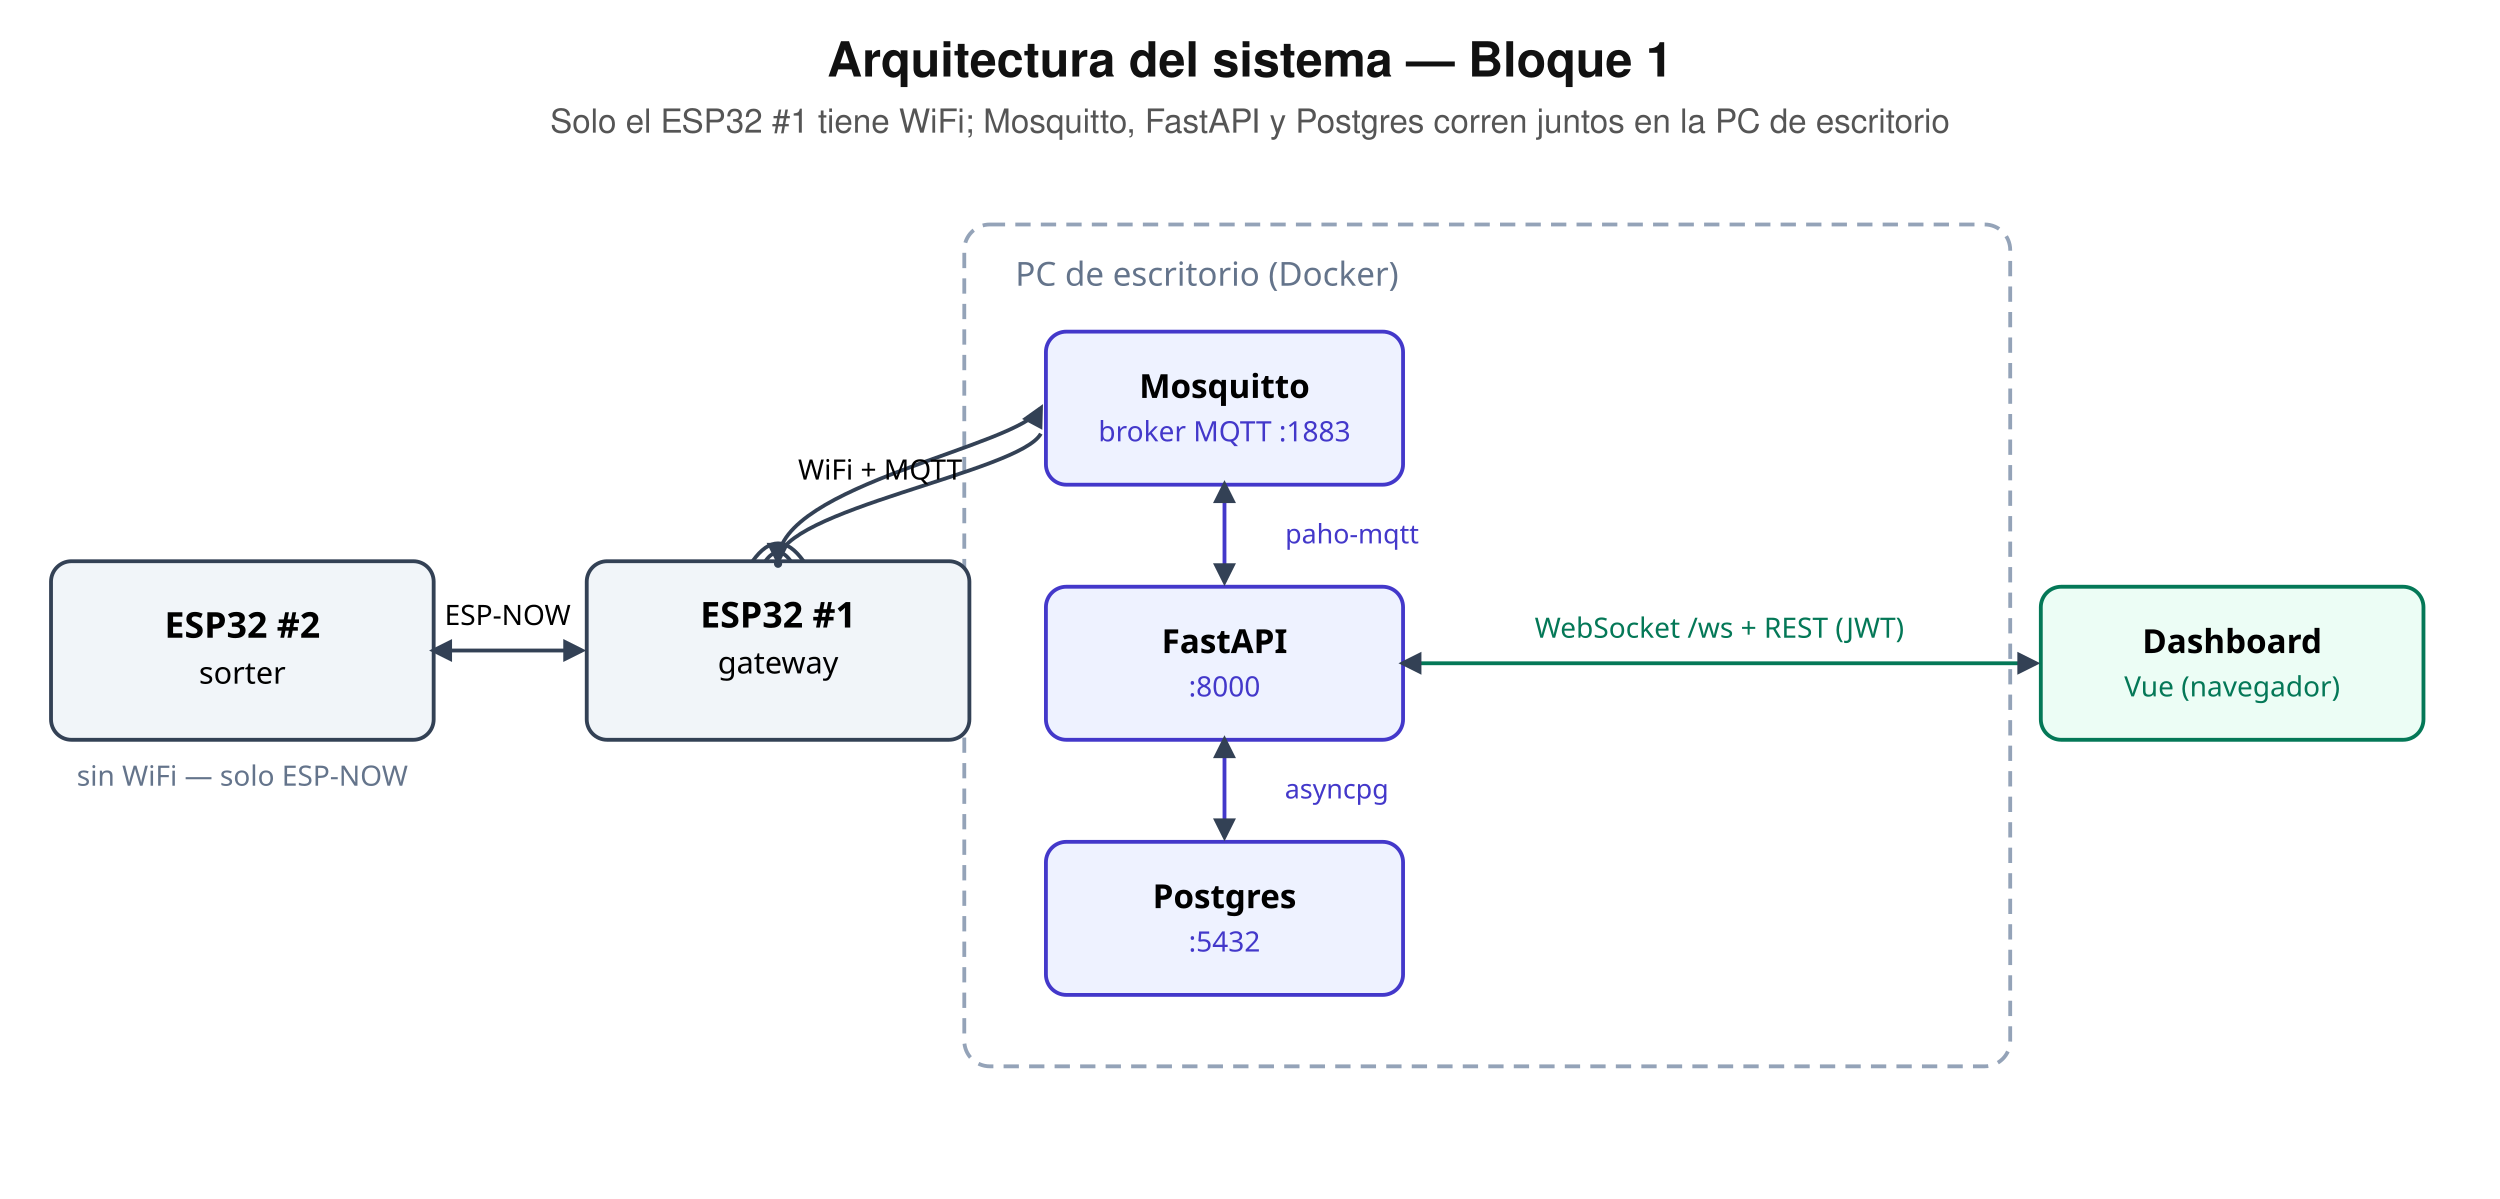
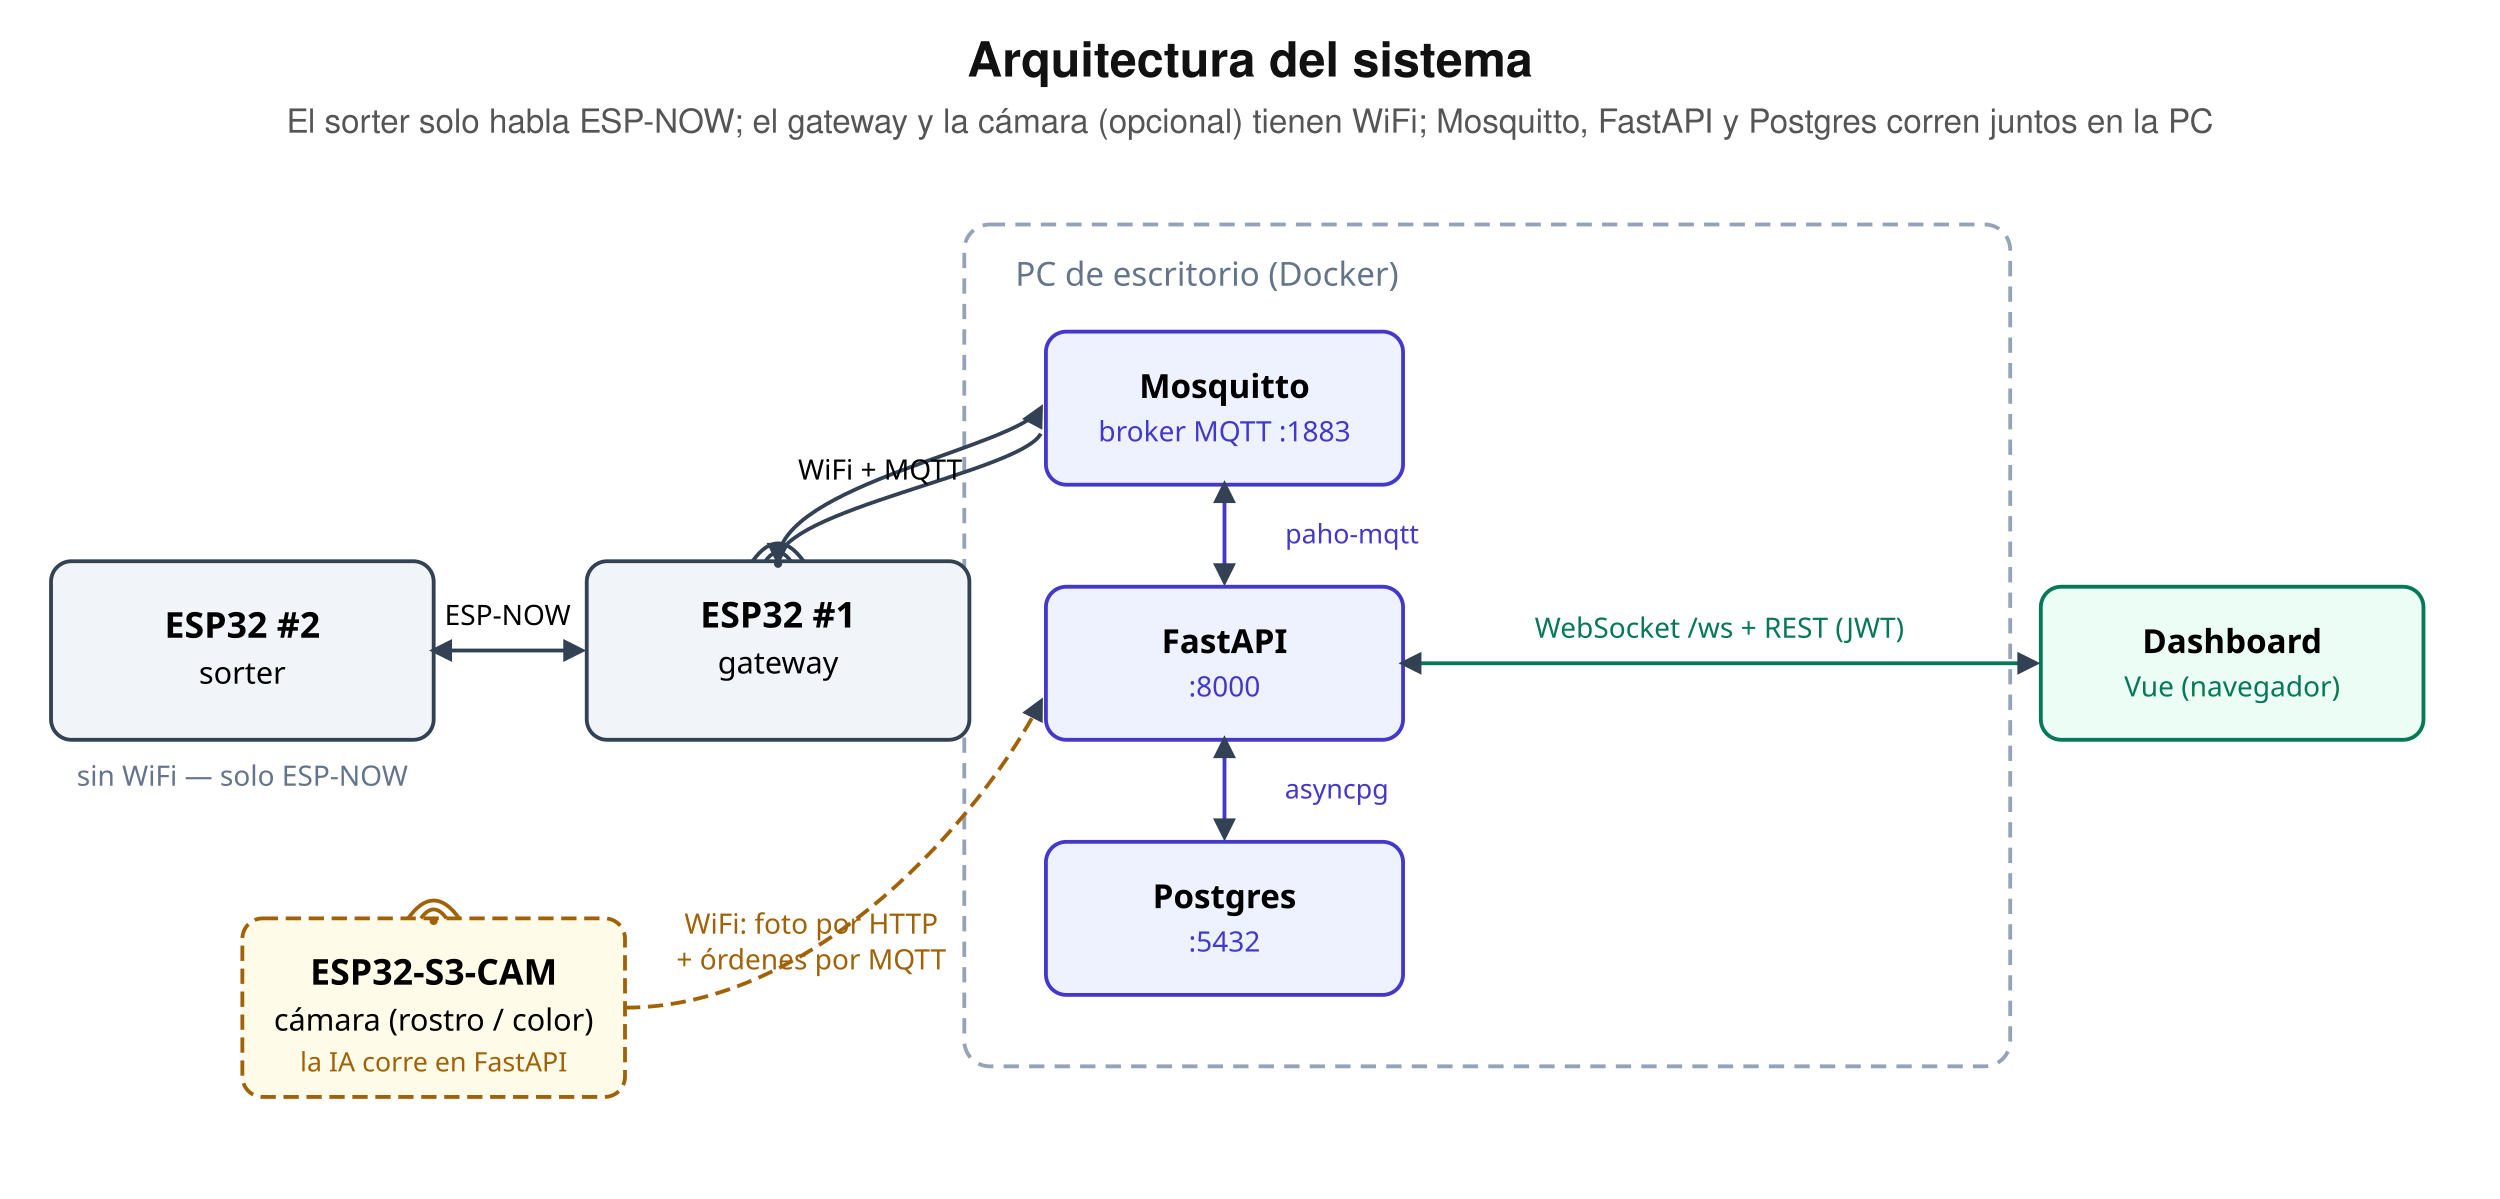
<svg xmlns="http://www.w3.org/2000/svg" viewBox="0 0 980 470" font-family="Segoe UI, Helvetica, Arial, sans-serif">
  <rect x="0" y="0" width="980" height="470" fill="#ffffff" />
-   <text x="490.0" y="30" text-anchor="middle" font-size="19" font-weight="700" fill="#111">Arquitectura del sistema — Bloque 1</text>
-   <text x="490.0" y="52" text-anchor="middle" font-size="13" fill="#555">Solo el ESP32 #1 tiene WiFi; Mosquitto, FastAPI y Postgres corren juntos en la PC de escritorio</text>
+   <text x="490.0" y="30" text-anchor="middle" font-size="19" font-weight="700" fill="#111">Arquitectura del sistema</text>
+   <text x="490.0" y="52" text-anchor="middle" font-size="13" fill="#555">El sorter solo habla ESP-NOW; el gateway y la cámara (opcional) tienen WiFi; Mosquitto, FastAPI y Postgres corren juntos en la PC</text>
  <g transform="translate(0,70)">
    <defs>
      <marker id="arrow" viewBox="0 0 10 10" refX="8" refY="5" markerWidth="6" markerHeight="6" orient="auto-start-reverse">
        <path d="M0,0L10,5L0,10z" fill="#334155" />
      </marker>
    </defs>
    <rect x="378" y="18" width="410" height="330" rx="10" fill="none" stroke="#94a3b8" stroke-width="1.5" stroke-dasharray="6 4" />
    <text x="398" y="42" font-size="13" fill="#64748b" font-family="sans-serif">PC de escritorio (Docker)</text>
    <rect x="20" y="150" width="150" height="70" rx="8" fill="#f1f5f9" stroke="#334155" stroke-width="1.5" />
    <text x="95" y="180" text-anchor="middle" font-size="14" font-family="sans-serif" font-weight="600">ESP32 #2</text>
    <text x="95" y="198" text-anchor="middle" font-size="12" font-family="sans-serif">sorter</text>
    <text x="95" y="238" text-anchor="middle" font-size="11" fill="#64748b" font-family="sans-serif">sin WiFi — solo ESP-NOW</text>
    <rect x="230" y="150" width="150" height="70" rx="8" fill="#f1f5f9" stroke="#334155" stroke-width="1.5" />
    <text x="305" y="176" text-anchor="middle" font-size="14" font-family="sans-serif" font-weight="600">ESP32 #1</text>
    <text x="305" y="194" text-anchor="middle" font-size="12" font-family="sans-serif">gateway</text>
    <path d="M295,150 q10,-14 20,0" fill="none" stroke="#334155" stroke-width="1.5" />
    <path d="M300,150 q5,-7 10,0" fill="none" stroke="#334155" stroke-width="1.5" />
    <circle cx="305" cy="151" r="1.6" fill="#334155" />
+     <rect x="95" y="290" width="150" height="70" rx="8" fill="#fefce8" stroke="#a16207" stroke-width="1.5" stroke-dasharray="6 3" />
+     <text x="170" y="316" text-anchor="middle" font-size="14" font-family="sans-serif" font-weight="600">ESP32-S3-CAM</text>
+     <text x="170" y="334" text-anchor="middle" font-size="12" font-family="sans-serif">cámara (rostro / color)</text>
+     <text x="170" y="350" text-anchor="middle" font-size="10.5" fill="#a16207" font-family="sans-serif">la IA corre en FastAPI</text>
+     <path d="M160,290 q10,-14 20,0" fill="none" stroke="#a16207" stroke-width="1.5" />
+     <path d="M165,290 q5,-7 10,0" fill="none" stroke="#a16207" stroke-width="1.5" />
+     <circle cx="170" cy="291" r="1.6" fill="#a16207" />
    <rect x="410" y="60" width="140" height="60" rx="8" fill="#eef2ff" stroke="#4338ca" stroke-width="1.5" />
    <text x="480" y="86" text-anchor="middle" font-size="13" font-family="sans-serif" font-weight="600">Mosquitto</text>
    <text x="480" y="103" text-anchor="middle" font-size="11" fill="#4338ca" font-family="sans-serif">broker MQTT :1883</text>
    <rect x="410" y="160" width="140" height="60" rx="8" fill="#eef2ff" stroke="#4338ca" stroke-width="1.5" />
    <text x="480" y="186" text-anchor="middle" font-size="13" font-family="sans-serif" font-weight="600">FastAPI</text>
    <text x="480" y="203" text-anchor="middle" font-size="11" fill="#4338ca" font-family="sans-serif">:8000</text>
    <rect x="410" y="260" width="140" height="60" rx="8" fill="#eef2ff" stroke="#4338ca" stroke-width="1.5" />
    <text x="480" y="286" text-anchor="middle" font-size="13" font-family="sans-serif" font-weight="600">Postgres</text>
    <text x="480" y="303" text-anchor="middle" font-size="11" fill="#4338ca" font-family="sans-serif">:5432</text>
    <rect x="800" y="160" width="150" height="60" rx="8" fill="#ecfdf5" stroke="#047857" stroke-width="1.5" />
    <text x="875" y="186" text-anchor="middle" font-size="13" font-family="sans-serif" font-weight="600">Dashboard</text>
    <text x="875" y="203" text-anchor="middle" font-size="11" fill="#047857" font-family="sans-serif">Vue (navegador)</text>
    <line x1="170" y1="185" x2="228" y2="185" stroke="#334155" stroke-width="1.5" marker-end="url(#arrow)" marker-start="url(#arrow)" />
    <text x="199" y="175" text-anchor="middle" font-size="11" font-family="sans-serif">ESP-NOW</text>
    <path d="M305,150 C305,120 400,105 408,90" fill="none" stroke="#334155" stroke-width="1.5" marker-end="url(#arrow)" />
    <path d="M408,100 C400,115 305,130 305,150" fill="none" stroke="#334155" stroke-width="1.5" marker-end="url(#arrow)" />
    <text x="345" y="118" text-anchor="middle" font-size="11" font-family="sans-serif">WiFi + MQTT</text>
+     <path d="M245,325 C320,325 385,250 408,205" fill="none" stroke="#a16207" stroke-width="1.5" stroke-dasharray="6 3" marker-end="url(#arrow)" />
+     <text x="318" y="296" text-anchor="middle" font-size="11" fill="#a16207" font-family="sans-serif">WiFi: foto por HTTP</text>
+     <text x="318" y="310" text-anchor="middle" font-size="11" fill="#a16207" font-family="sans-serif">+ órdenes por MQTT</text>
    <line x1="480" y1="120" x2="480" y2="158" stroke="#4338ca" stroke-width="1.5" marker-end="url(#arrow)" marker-start="url(#arrow)" />
    <text x="530" y="143" text-anchor="middle" font-size="10.5" fill="#4338ca" font-family="sans-serif">paho-mqtt</text>
    <line x1="480" y1="220" x2="480" y2="258" stroke="#4338ca" stroke-width="1.5" marker-end="url(#arrow)" marker-start="url(#arrow)" />
    <text x="524" y="243" text-anchor="middle" font-size="10.5" fill="#4338ca" font-family="sans-serif">asyncpg</text>
    <line x1="550" y1="190" x2="798" y2="190" stroke="#047857" stroke-width="1.5" marker-end="url(#arrow)" marker-start="url(#arrow)" />
    <text x="674" y="180" text-anchor="middle" font-size="11" fill="#047857" font-family="sans-serif">WebSocket /ws + REST (JWT)</text>
  </g>
</svg>
